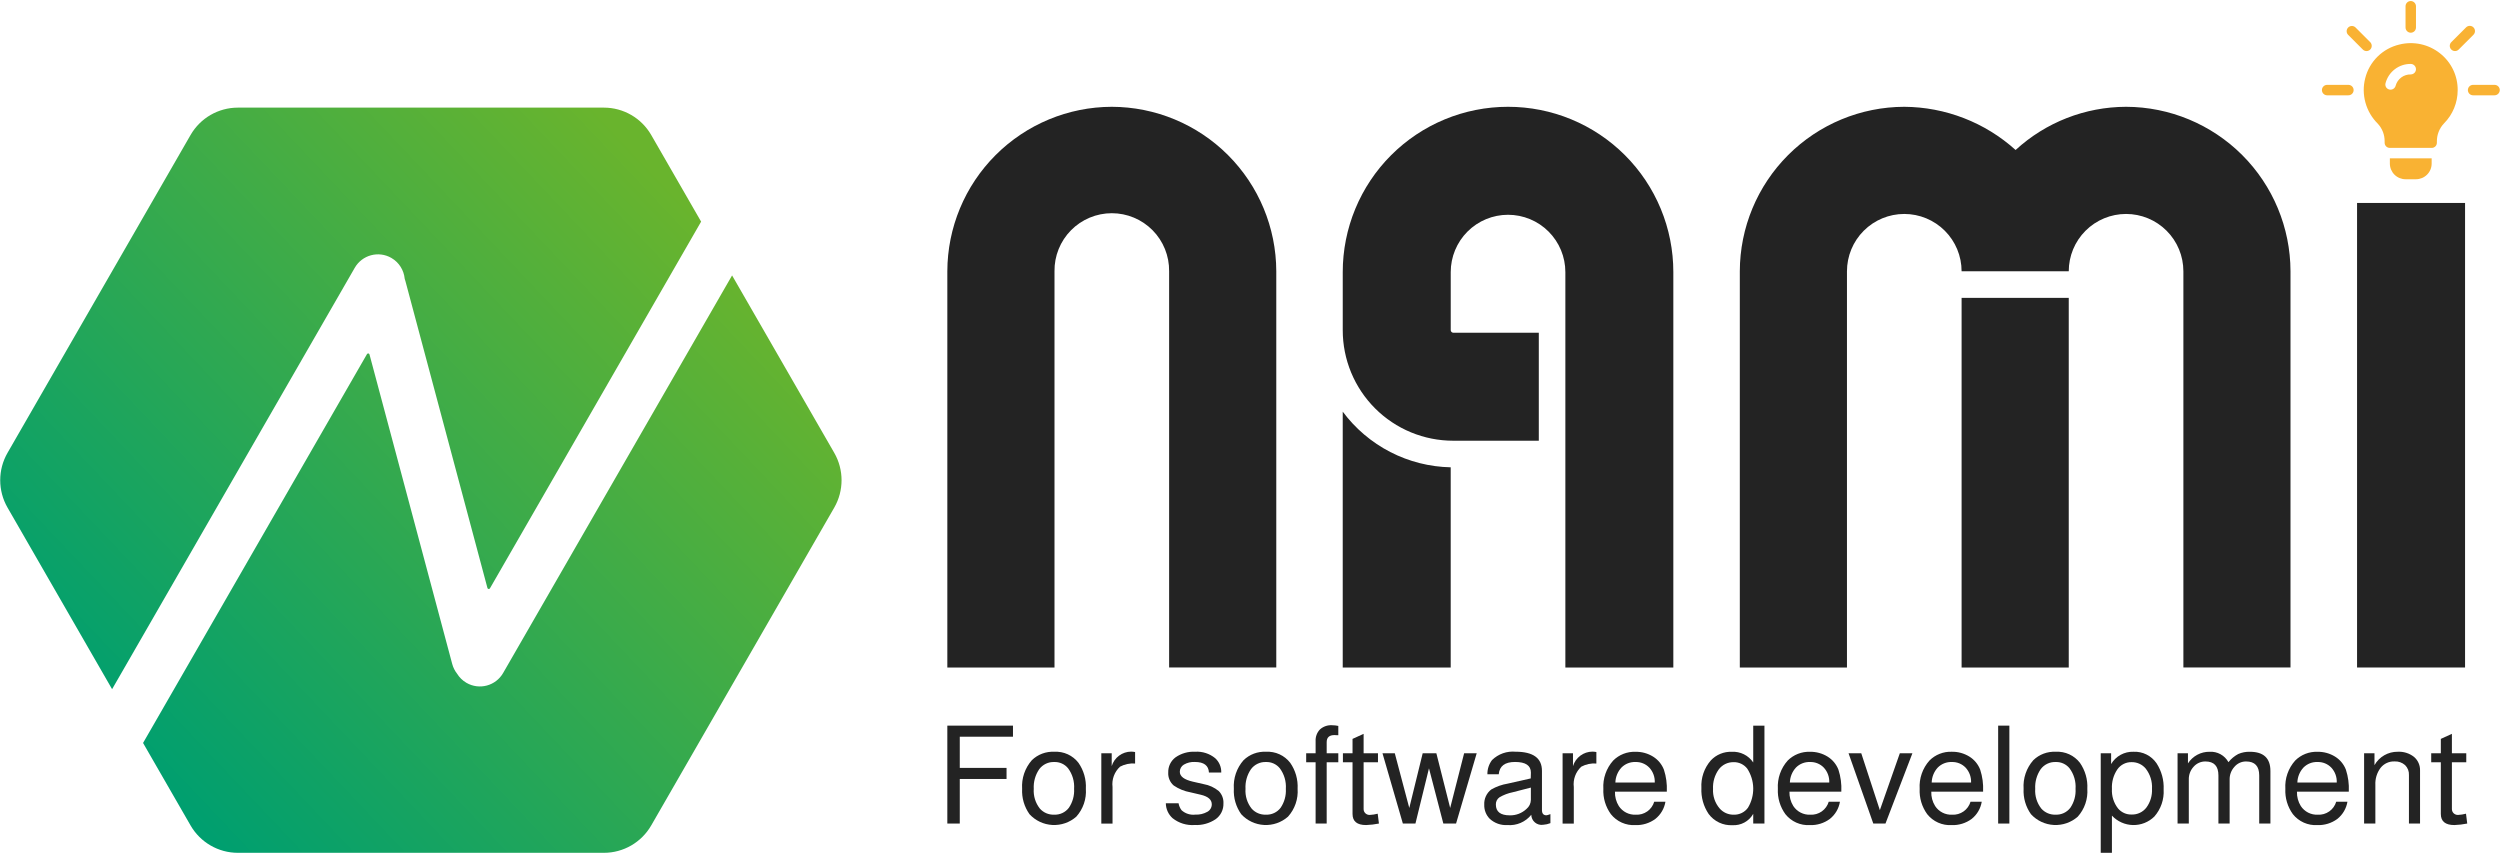
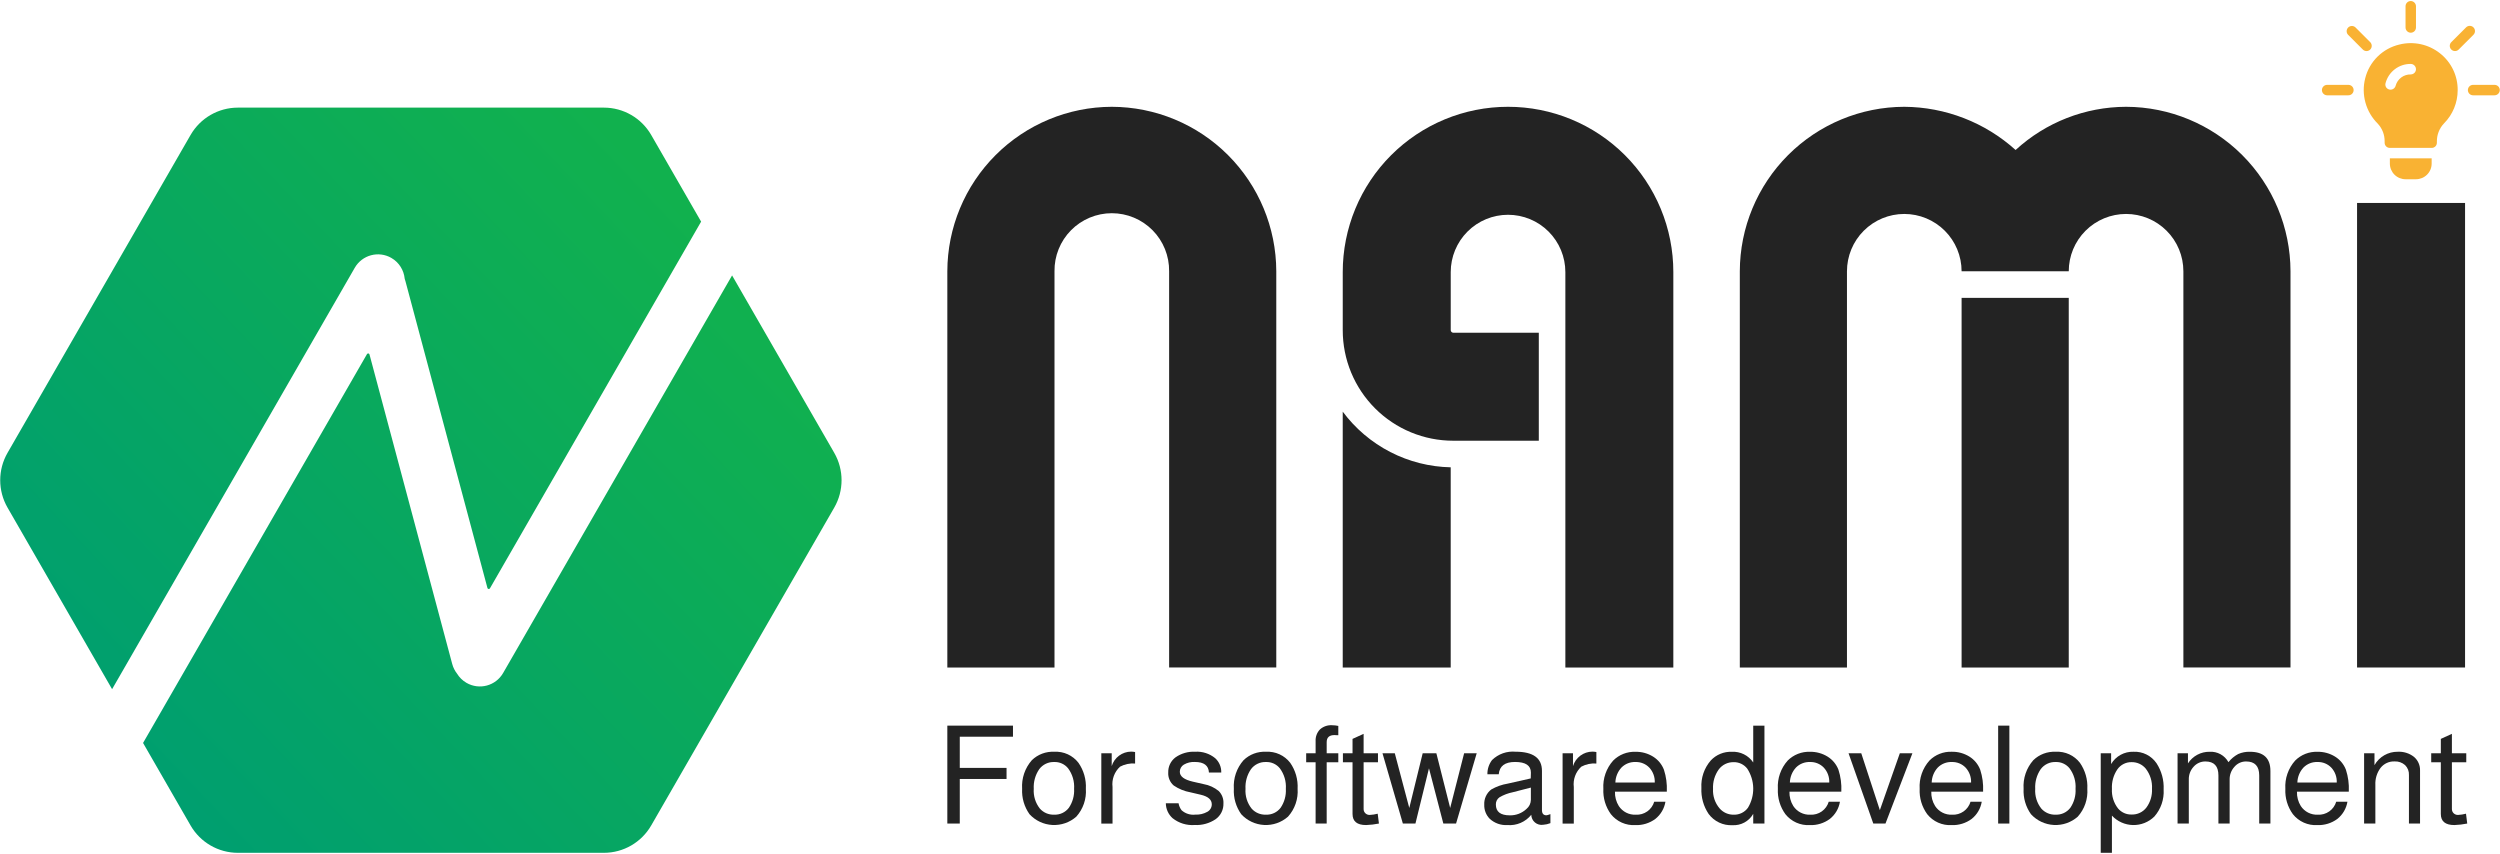
<svg xmlns="http://www.w3.org/2000/svg" width="1300" height="444" viewBox="0 0 1300 444" fill="none">
  <path d="M242.574 355.082C240.5 353.881 238.849 352.226 237.675 350.315C236.533 348.866 235.661 347.165 235.154 345.268L192.136 184.308C191.972 183.695 191.151 183.586 190.834 184.136L74.393 386.339L99.085 429.218C104.162 438.034 113.544 443.465 123.697 443.465H314.028C324.181 443.465 333.563 438.034 338.639 429.218L433.805 263.961C438.881 255.145 438.881 244.284 433.805 235.469L380.682 143.22L261.626 349.964C257.775 356.652 249.245 358.943 242.574 355.082Z" fill="url(#paint0_linear_233_324)" />
  <path d="M364.578 115.254L254.774 305.932C254.457 306.482 253.636 306.373 253.472 305.76L210.84 146.242C210.734 145.845 210.612 145.457 210.475 145.078C210.453 145.019 210.439 144.957 210.433 144.895C210.01 140.557 207.576 136.48 203.524 134.134C196.853 130.273 188.324 132.565 184.472 139.252L58.289 358.374L3.92 263.961C-1.157 255.145 -1.157 244.284 3.92 235.468L99.085 70.211C104.162 61.395 113.544 55.965 123.697 55.965L314.028 55.965C324.181 55.965 333.563 61.395 338.639 70.211L364.578 115.254Z" fill="url(#paint1_linear_233_324)" />
  <path d="M578.137 55.535C600.8 55.587 622.521 64.61 638.549 80.633C654.577 96.655 663.608 118.372 663.667 141.035V347.075H607.942V141.06C607.993 137.114 607.26 133.197 605.785 129.536C604.311 125.876 602.124 122.544 599.351 119.736C596.579 116.927 593.276 114.697 589.635 113.175C585.994 111.653 582.086 110.869 578.14 110.869C574.193 110.869 570.286 111.653 566.645 113.175C563.004 114.697 559.701 116.927 556.928 119.736C554.156 122.544 551.969 125.876 550.494 129.536C549.019 133.197 548.286 137.114 548.337 141.06V347.1H492.612V141.06C492.665 118.394 501.693 96.671 517.72 80.643C533.748 64.616 555.471 55.588 578.137 55.535Z" fill="#232323" />
  <path d="M784.173 55.535C795.463 55.528 806.644 57.746 817.076 62.063C827.508 66.38 836.986 72.711 844.97 80.694C852.953 88.677 859.285 98.156 863.603 108.588C867.92 119.02 870.139 130.2 870.133 141.49V347.1H813.988V141.49C813.988 133.585 810.848 126.004 805.258 120.415C799.668 114.825 792.088 111.685 784.183 111.685C776.278 111.685 768.697 114.825 763.107 120.415C757.518 126.004 754.378 133.585 754.378 141.49V171.73C754.399 172.067 754.543 172.385 754.783 172.624C755.022 172.862 755.34 173.005 755.678 173.025H800.178V229.175H755.678C748.133 229.179 740.661 227.696 733.689 224.81C726.718 221.925 720.383 217.694 715.047 212.359C709.712 207.024 705.48 200.69 702.594 193.718C699.708 186.747 698.224 179.275 698.228 171.73V141.49C698.221 130.201 700.44 119.022 704.756 108.591C709.073 98.16 715.403 88.683 723.385 80.7C731.367 72.717 740.844 66.385 751.274 62.068C761.705 57.75 772.884 55.53 784.173 55.535ZM698.218 214.06C704.75 222.847 713.205 230.023 722.938 235.039C732.67 240.055 743.421 242.779 754.368 243V347.1H698.218V214.06Z" fill="#232323" />
  <path d="M1105.56 55.535C1128.22 55.593 1149.93 64.62 1165.96 80.642C1181.98 96.663 1191 118.377 1191.06 141.035V347.075H1135.36V141.06C1135.36 133.155 1132.22 125.574 1126.63 119.985C1121.04 114.395 1113.46 111.255 1105.56 111.255C1097.65 111.255 1090.07 114.395 1084.48 119.985C1078.89 125.574 1075.75 133.155 1075.75 141.06H1020.03C1020.03 133.155 1016.89 125.574 1011.3 119.985C1005.71 114.395 998.132 111.255 990.227 111.255C982.322 111.255 974.741 114.395 969.152 119.985C963.562 125.574 960.422 133.155 960.422 141.06V347.1H904.702V141.06C904.755 118.394 913.783 96.671 929.81 80.643C945.838 64.616 967.561 55.588 990.227 55.535C1011.62 55.666 1032.22 63.66 1048.11 77.995C1063.78 63.601 1084.28 55.59 1105.56 55.535ZM1020.03 347.1V154.885H1075.75V347.1H1020.03Z" fill="#232323" />
  <path d="M1225.67 347.1V105.535H1281.83V347.1H1225.67Z" fill="#232323" />
  <path d="M1232.51 21.919L1224.83 14.244C1224.31 13.762 1223.63 13.499 1222.93 13.51C1222.22 13.521 1221.55 13.806 1221.05 14.304C1220.55 14.802 1220.27 15.474 1220.26 16.178C1220.24 16.883 1220.51 17.564 1220.99 18.079L1228.67 25.759C1229.18 26.268 1229.87 26.554 1230.59 26.554C1231.31 26.554 1232 26.268 1232.51 25.759C1233.02 25.25 1233.3 24.559 1233.3 23.839C1233.3 23.119 1233.02 22.428 1232.51 21.919Z" fill="#F9B233" />
  <path d="M1221.05 44.126H1210C1209.3 44.156 1208.64 44.455 1208.16 44.961C1207.67 45.468 1207.4 46.142 1207.4 46.843C1207.4 47.544 1207.67 48.218 1208.16 48.725C1208.64 49.231 1209.3 49.53 1210 49.56H1221.05C1221.41 49.576 1221.78 49.518 1222.12 49.388C1222.47 49.259 1222.78 49.061 1223.05 48.807C1223.31 48.553 1223.52 48.248 1223.67 47.911C1223.81 47.573 1223.88 47.21 1223.88 46.843C1223.88 46.476 1223.81 46.113 1223.67 45.775C1223.52 45.438 1223.31 45.133 1223.05 44.879C1222.78 44.625 1222.47 44.427 1222.12 44.298C1221.78 44.168 1221.41 44.11 1221.05 44.126Z" fill="#F9B233" />
  <path d="M1297.17 44.126H1286.13C1285.76 44.11 1285.39 44.168 1285.05 44.298C1284.71 44.427 1284.39 44.625 1284.13 44.879C1283.86 45.133 1283.65 45.438 1283.51 45.775C1283.37 46.113 1283.29 46.476 1283.29 46.843C1283.29 47.21 1283.37 47.573 1283.51 47.911C1283.65 48.248 1283.86 48.553 1284.13 48.807C1284.39 49.061 1284.71 49.259 1285.05 49.388C1285.39 49.518 1285.76 49.576 1286.13 49.56H1297.17C1297.89 49.551 1298.58 49.262 1299.08 48.754C1299.59 48.245 1299.88 47.559 1299.89 46.84C1299.89 46.484 1299.82 46.13 1299.68 45.801C1299.55 45.471 1299.35 45.172 1299.09 44.919C1298.84 44.667 1298.54 44.467 1298.21 44.331C1297.88 44.195 1297.53 44.125 1297.17 44.126Z" fill="#F9B233" />
  <path d="M1286.2 14.239C1285.94 13.986 1285.65 13.785 1285.32 13.647C1284.99 13.51 1284.63 13.44 1284.28 13.44C1283.92 13.44 1283.57 13.51 1283.24 13.647C1282.91 13.785 1282.61 13.986 1282.36 14.239L1274.68 21.914C1274.42 22.166 1274.22 22.465 1274.09 22.795C1273.95 23.124 1273.88 23.477 1273.88 23.834C1273.88 24.191 1273.95 24.544 1274.09 24.873C1274.22 25.203 1274.42 25.502 1274.68 25.754C1274.93 26.006 1275.23 26.206 1275.56 26.343C1275.89 26.479 1276.24 26.549 1276.6 26.549C1276.95 26.549 1277.31 26.479 1277.64 26.343C1277.96 26.206 1278.26 26.006 1278.52 25.754L1286.2 18.074C1286.45 17.822 1286.65 17.523 1286.78 17.194C1286.92 16.865 1286.99 16.513 1286.99 16.157C1286.99 15.8 1286.92 15.448 1286.78 15.119C1286.65 14.79 1286.45 14.491 1286.2 14.239Z" fill="#F9B233" />
  <path d="M1253.59 0.535C1253.23 0.535 1252.88 0.604 1252.55 0.74C1252.22 0.877 1251.92 1.077 1251.67 1.329C1251.42 1.581 1251.22 1.881 1251.08 2.21C1250.95 2.54 1250.88 2.893 1250.88 3.25V14.295C1250.88 15.013 1251.17 15.7 1251.68 16.208C1252.19 16.716 1252.87 17.006 1253.59 17.015C1253.95 17.016 1254.3 16.946 1254.63 16.809C1254.96 16.673 1255.26 16.472 1255.51 16.22C1255.77 15.967 1255.97 15.667 1256.1 15.336C1256.24 15.006 1256.31 14.652 1256.31 14.295V3.25C1256.3 2.533 1256.01 1.846 1255.5 1.339C1254.99 0.832 1254.31 0.543 1253.59 0.535Z" fill="#F9B233" />
  <path d="M1268.77 27.706C1265.84 25.385 1262.41 23.769 1258.76 22.98C1255.1 22.191 1251.32 22.251 1247.69 23.156C1243.4 24.166 1239.47 26.338 1236.33 29.433C1233.2 32.528 1230.97 36.426 1229.91 40.701C1228.84 44.868 1228.89 49.241 1230.04 53.386C1231.19 57.53 1233.4 61.301 1236.46 64.326C1238.8 66.842 1240.07 70.164 1240.01 73.596V74.186C1240 74.544 1240.07 74.901 1240.2 75.234C1240.34 75.567 1240.54 75.869 1240.79 76.123C1241.04 76.376 1241.35 76.576 1241.68 76.711C1242.01 76.846 1242.37 76.912 1242.73 76.906H1264.46C1264.82 76.912 1265.18 76.846 1265.51 76.711C1265.84 76.576 1266.14 76.376 1266.4 76.122C1266.65 75.868 1266.85 75.566 1266.98 75.233C1267.12 74.901 1267.18 74.544 1267.18 74.186V73.596C1267.14 70.082 1268.47 66.691 1270.9 64.146C1275.45 59.56 1277.99 53.36 1277.99 46.901C1278.03 43.208 1277.22 39.556 1275.62 36.227C1274.02 32.898 1271.68 29.982 1268.77 27.706ZM1253.59 38.706C1251.82 38.663 1250.08 39.215 1248.66 40.274C1247.23 41.334 1246.21 42.839 1245.74 44.551C1245.56 45.253 1245.11 45.858 1244.49 46.233C1243.87 46.607 1243.13 46.721 1242.43 46.551C1242.08 46.47 1241.75 46.318 1241.46 46.106C1241.17 45.894 1240.93 45.625 1240.74 45.316C1240.56 45.007 1240.45 44.664 1240.4 44.308C1240.36 43.952 1240.38 43.59 1240.48 43.246C1241.24 40.355 1242.94 37.8 1245.32 35.988C1247.69 34.176 1250.6 33.211 1253.59 33.246C1254.31 33.255 1255 33.544 1255.5 34.053C1256.01 34.561 1256.3 35.248 1256.31 35.966C1256.31 36.323 1256.24 36.678 1256.1 37.008C1255.97 37.339 1255.77 37.64 1255.52 37.893C1255.26 38.147 1254.96 38.348 1254.63 38.484C1254.3 38.621 1253.95 38.691 1253.59 38.691V38.706Z" fill="#F9B233" />
  <path d="M1242.73 82.342V85.057C1242.73 87.217 1243.59 89.288 1245.12 90.815C1246.65 92.343 1248.72 93.203 1250.88 93.207H1256.31C1258.47 93.203 1260.54 92.343 1262.07 90.816C1263.6 89.288 1264.46 87.218 1264.46 85.057V82.342H1242.73Z" fill="#F9B233" />
  <path d="M499.082 405.065V428.245H492.612V377.33H526.747V383.09H499.082V399.305H523.402V405.065H499.082Z" fill="#232323" />
  <path d="M548.223 390.916C550.631 390.775 553.037 391.226 555.231 392.229C557.424 393.233 559.339 394.757 560.808 396.671C563.555 400.618 564.907 405.369 564.648 410.171C564.832 412.798 564.487 415.435 563.632 417.926C562.777 420.416 561.431 422.71 559.673 424.671C556.255 427.677 551.796 429.226 547.25 428.987C542.704 428.748 538.432 426.739 535.348 423.391C532.61 419.543 531.257 414.881 531.508 410.166C531.329 407.478 531.683 404.78 532.55 402.23C533.417 399.679 534.779 397.324 536.558 395.301C538.097 393.808 539.927 392.649 541.934 391.894C543.941 391.14 546.082 390.807 548.223 390.916ZM548.223 396.246C546.713 396.186 545.212 396.494 543.848 397.145C542.485 397.796 541.3 398.769 540.398 399.981C538.351 402.976 537.351 406.564 537.553 410.186C537.297 413.901 538.438 417.578 540.753 420.496C541.677 421.532 542.82 422.35 544.099 422.892C545.378 423.433 546.761 423.684 548.148 423.626C549.615 423.694 551.076 423.407 552.407 422.788C553.739 422.169 554.9 421.236 555.793 420.071C557.776 417.17 558.74 413.693 558.533 410.186C558.79 406.37 557.681 402.588 555.403 399.516C554.541 398.452 553.444 397.603 552.198 397.036C550.952 396.468 549.591 396.198 548.223 396.246Z" fill="#232323" />
  <path d="M572.684 391.697H578.089V398.382C578.748 396.212 580.083 394.31 581.901 392.953C583.718 391.597 585.921 390.857 588.189 390.842C588.88 390.856 589.569 390.928 590.249 391.057V397.027C587.54 396.821 584.828 397.388 582.429 398.662C580.98 399.99 579.87 401.645 579.19 403.488C578.51 405.332 578.28 407.311 578.519 409.262V428.262H572.684V391.697Z" fill="#232323" />
  <path d="M635.053 401.72H628.648C628.465 398.054 626.025 396.22 621.328 396.22C619.326 396.115 617.336 396.596 615.603 397.605C614.956 397.988 614.42 398.535 614.052 399.191C613.683 399.846 613.494 400.588 613.503 401.34C613.503 403.71 615.755 405.417 620.258 406.46L625.878 407.74C628.781 408.239 631.503 409.488 633.773 411.365C634.598 412.207 635.238 413.211 635.654 414.314C636.07 415.417 636.252 416.593 636.188 417.77C636.241 419.366 635.899 420.951 635.193 422.383C634.486 423.815 633.437 425.051 632.138 425.98C628.911 428.149 625.066 429.211 621.183 429.005C617.056 429.298 612.969 428.029 609.733 425.45C608.644 424.471 607.77 423.276 607.168 421.941C606.565 420.606 606.247 419.16 606.233 417.695H612.848C613.072 419.011 613.609 420.255 614.413 421.32C615.378 422.192 616.519 422.846 617.759 423.24C618.998 423.633 620.307 423.756 621.598 423.6C623.768 423.709 625.924 423.203 627.818 422.14C628.517 421.762 629.1 421.202 629.506 420.52C629.913 419.838 630.128 419.059 630.128 418.265C630.128 415.852 628.257 414.194 624.513 413.29L619.013 412.005C615.901 411.451 612.941 410.245 610.328 408.465C609.367 407.633 608.61 406.59 608.117 405.417C607.623 404.245 607.407 402.975 607.483 401.705C607.432 400.18 607.751 398.664 608.414 397.289C609.076 395.914 610.063 394.72 611.288 393.81C614.273 391.735 617.863 390.711 621.493 390.9C625.252 390.665 628.961 391.858 631.878 394.24C632.92 395.181 633.744 396.338 634.292 397.63C634.84 398.921 635.1 400.318 635.053 401.72Z" fill="#232323" />
  <path d="M658.328 390.916C660.737 390.776 663.143 391.227 665.338 392.23C667.532 393.233 669.448 394.757 670.918 396.671C673.666 400.617 675.017 405.369 674.758 410.171C674.939 412.799 674.59 415.437 673.731 417.928C672.872 420.419 671.521 422.712 669.758 424.671C666.341 427.677 661.883 429.226 657.337 428.987C652.792 428.747 648.521 426.739 645.438 423.391C642.701 419.543 641.347 414.881 641.598 410.166C641.419 407.477 641.772 404.78 642.639 402.229C643.505 399.678 644.868 397.323 646.648 395.301C648.189 393.806 650.021 392.645 652.031 391.89C654.041 391.136 656.184 390.804 658.328 390.916ZM658.328 396.246C656.819 396.186 655.317 396.495 653.954 397.145C652.59 397.796 651.406 398.769 650.503 399.981C648.458 402.976 647.46 406.564 647.663 410.186C647.405 413.901 648.546 417.579 650.863 420.496C651.787 421.533 652.93 422.351 654.209 422.892C655.488 423.434 656.871 423.684 658.258 423.626C659.725 423.694 661.186 423.406 662.517 422.787C663.849 422.168 665.01 421.236 665.903 420.071C667.886 417.17 668.85 413.693 668.643 410.186C668.901 406.37 667.791 402.587 665.513 399.516C664.65 398.452 663.552 397.604 662.305 397.036C661.058 396.469 659.697 396.198 658.328 396.246Z" fill="#232323" />
  <path d="M695.921 391.698V396.388H689.876V428.248H684.116V396.388H679.211V391.698H684.116V385.438C684.051 384.32 684.216 383.2 684.602 382.148C684.987 381.096 685.584 380.135 686.356 379.323C687.205 378.554 688.2 377.963 689.281 377.584C690.362 377.206 691.508 377.047 692.651 377.118C693.75 377.125 694.846 377.244 695.921 377.473V382.308H695.281C694.781 382.263 694.311 382.238 693.931 382.238C691.228 382.238 689.876 383.471 689.876 385.938V391.698H695.921Z" fill="#232323" />
  <path d="M716.548 391.694V396.384H709.078V420.709C709.07 421.112 709.145 421.513 709.298 421.886C709.451 422.259 709.679 422.597 709.968 422.879C710.273 423.176 710.635 423.407 711.032 423.56C711.429 423.712 711.853 423.781 712.278 423.764C713.672 423.694 715.054 423.479 716.403 423.124L717.043 428.244C714.84 428.686 712.604 428.949 710.358 429.029C705.665 429.029 703.318 427.109 703.318 423.269V396.384H698.318V391.694H703.318V384.224L709.078 381.594V391.694H716.548Z" fill="#232323" />
  <path d="M757.152 428.247H750.537L743.067 399.517L736.027 428.247H729.487L718.892 391.697H725.292L732.827 420.142L739.797 391.697H746.907L754.092 420.142L761.347 391.697H767.887L757.152 428.247Z" fill="#232323" />
  <path d="M806.218 423.34V428.035C805.015 428.513 803.745 428.8 802.453 428.885C801.697 429.002 800.925 428.956 800.188 428.751C799.452 428.545 798.768 428.184 798.181 427.693C797.595 427.202 797.121 426.591 796.79 425.901C796.459 425.212 796.28 424.459 796.263 423.695C794.786 425.535 792.88 426.984 790.711 427.914C788.543 428.845 786.179 429.228 783.828 429.03C782.157 429.132 780.483 428.894 778.906 428.332C777.33 427.77 775.883 426.895 774.653 425.76C773.706 424.797 772.966 423.65 772.477 422.39C771.989 421.131 771.763 419.785 771.813 418.435C771.733 416.924 772.021 415.416 772.652 414.041C773.284 412.665 774.24 411.464 775.438 410.54C778.099 409.01 781.014 407.974 784.043 407.48L795.988 404.78L796.063 401.72C796.063 398.053 793.313 396.22 787.813 396.22C782.55 396.22 779.728 398.353 779.348 402.62H773.448C773.397 399.953 774.248 397.347 775.863 395.225C777.465 393.657 779.39 392.457 781.503 391.708C783.616 390.96 785.866 390.68 788.098 390.89C797.245 390.89 801.818 394.208 801.818 400.845V421.255C801.818 423.055 802.601 423.955 804.168 423.955C804.682 423.87 805.186 423.728 805.668 423.53C805.855 423.478 806.039 423.415 806.218 423.34ZM796.053 409.545L786.663 411.96C784.224 412.448 781.882 413.337 779.733 414.59C779.127 415.009 778.636 415.574 778.307 416.233C777.977 416.892 777.819 417.624 777.848 418.36C777.848 422.107 780.265 423.98 785.098 423.98C788.318 424.054 791.438 422.853 793.778 420.64C794.475 420.069 795.04 419.354 795.432 418.543C795.825 417.732 796.037 416.846 796.053 415.945V409.545Z" fill="#232323" />
  <path d="M812.547 391.697H817.952V398.382C818.611 396.212 819.947 394.31 821.764 392.953C823.581 391.597 825.784 390.857 828.052 390.842C828.743 390.856 829.432 390.928 830.112 391.057V397.027C827.403 396.82 824.691 397.387 822.292 398.662C820.843 399.989 819.731 401.644 819.05 403.488C818.37 405.331 818.139 407.311 818.377 409.262V428.262H812.547V391.697Z" fill="#232323" />
  <path d="M866.738 411.675H839.783C839.693 414.308 840.389 416.909 841.783 419.145C842.736 420.595 844.049 421.773 845.595 422.562C847.141 423.351 848.865 423.724 850.598 423.645C852.726 423.768 854.833 423.168 856.576 421.941C858.319 420.715 859.595 418.934 860.198 416.89H866.028C865.451 420.427 863.576 423.622 860.768 425.85C857.769 428.062 854.107 429.19 850.383 429.05C847.961 429.191 845.54 428.747 843.324 427.757C841.109 426.767 839.164 425.259 837.653 423.36C834.893 419.547 833.514 414.907 833.743 410.205C833.581 407.535 833.95 404.859 834.829 402.332C835.708 399.806 837.079 397.478 838.863 395.485C840.378 393.969 842.19 392.782 844.185 391.999C846.181 391.216 848.316 390.854 850.458 390.935C853.68 390.872 856.852 391.74 859.593 393.435C862.173 395.034 864.159 397.432 865.248 400.265C866.418 403.89 866.926 407.695 866.748 411.5L866.738 411.675ZM860.478 406.91C860.539 405.503 860.323 404.097 859.841 402.773C859.359 401.449 858.62 400.233 857.668 399.195C856.742 398.222 855.62 397.457 854.376 396.948C853.133 396.44 851.796 396.2 850.453 396.245C849.105 396.193 847.76 396.422 846.505 396.918C845.25 397.414 844.112 398.165 843.163 399.125C841.201 401.252 840.076 404.018 839.998 406.91H860.478Z" fill="#232323" />
  <path d="M917.512 377.33V428.245H911.677V423.2C910.605 425.093 909.025 426.649 907.116 427.691C905.206 428.734 903.044 429.222 900.872 429.1C898.488 429.222 896.112 428.753 893.953 427.736C891.795 426.719 889.92 425.185 888.497 423.27C885.819 419.293 884.497 414.559 884.727 409.77C884.42 404.524 886.181 399.368 889.632 395.405C891.022 393.926 892.713 392.762 894.59 391.99C896.468 391.219 898.488 390.857 900.517 390.93C902.698 390.808 904.873 391.256 906.829 392.228C908.786 393.2 910.456 394.663 911.677 396.475V377.345L917.512 377.33ZM901.512 396.33C900.004 396.292 898.509 396.618 897.154 397.28C895.799 397.943 894.623 398.922 893.727 400.135C891.64 403.063 890.601 406.609 890.777 410.2C890.563 413.903 891.786 417.546 894.192 420.37C895.106 421.427 896.244 422.269 897.523 422.834C898.801 423.399 900.189 423.675 901.587 423.64C903.017 423.683 904.436 423.375 905.719 422.742C907.002 422.109 908.11 421.171 908.947 420.01C910.8 416.927 911.747 413.383 911.678 409.786C911.609 406.19 910.527 402.685 908.557 399.675C907.722 398.608 906.65 397.749 905.427 397.166C904.204 396.583 902.862 396.292 901.507 396.315L901.512 396.33Z" fill="#232323" />
  <path d="M957.478 411.675H930.523C930.433 414.309 931.13 416.909 932.523 419.145C933.479 420.594 934.793 421.771 936.339 422.559C937.885 423.348 939.609 423.722 941.343 423.645C943.471 423.768 945.578 423.168 947.321 421.941C949.064 420.715 950.341 418.934 950.943 416.89H956.773C956.197 420.428 954.321 423.622 951.513 425.85C948.513 428.061 944.852 429.19 941.128 429.05C938.706 429.191 936.285 428.748 934.069 427.758C931.854 426.768 929.909 425.259 928.398 423.36C925.636 419.548 924.256 414.907 924.488 410.205C924.326 407.535 924.696 404.859 925.574 402.333C926.453 399.806 927.824 397.478 929.608 395.485C931.123 393.969 932.935 392.782 934.93 391.999C936.926 391.216 939.061 390.853 941.203 390.935C944.425 390.873 947.597 391.741 950.338 393.435C952.918 395.034 954.904 397.432 955.993 400.265C957.163 403.89 957.671 407.696 957.493 411.5L957.478 411.675ZM951.218 406.91C951.28 405.503 951.063 404.097 950.581 402.773C950.099 401.449 949.36 400.234 948.408 399.195C947.482 398.222 946.36 397.457 945.116 396.948C943.873 396.44 942.536 396.2 941.193 396.245C939.845 396.193 938.5 396.422 937.245 396.918C935.99 397.414 934.852 398.166 933.903 399.125C931.941 401.252 930.816 404.018 930.738 406.91H951.218Z" fill="#232323" />
  <path d="M980.447 428.247H974.112L961.242 391.697H967.857L977.527 421.282L987.912 391.697H994.452L980.447 428.247Z" fill="#232323" />
  <path d="M1031.22 411.676H1004.27C1004.18 414.309 1004.87 416.909 1006.27 419.145C1007.22 420.596 1008.53 421.774 1010.08 422.563C1011.62 423.352 1013.35 423.725 1015.08 423.646C1017.21 423.769 1019.32 423.168 1021.06 421.942C1022.8 420.715 1024.08 418.935 1024.68 416.891H1030.51C1029.93 420.427 1028.06 423.621 1025.25 425.85C1022.25 428.062 1018.59 429.19 1014.87 429.051C1012.44 429.192 1010.02 428.749 1007.81 427.758C1005.59 426.768 1003.65 425.26 1002.14 423.361C999.375 419.547 997.996 414.907 998.226 410.205C998.057 407.533 998.421 404.854 999.296 402.324C1000.17 399.793 1001.54 397.462 1003.33 395.466C1004.84 393.949 1006.65 392.762 1008.65 391.979C1010.64 391.196 1012.77 390.834 1014.92 390.915C1018.14 390.852 1021.31 391.72 1024.06 393.415C1026.64 395.013 1028.62 397.412 1029.71 400.245C1030.88 403.87 1031.39 407.676 1031.21 411.481L1031.22 411.676ZM1024.96 406.911C1025.08 404.068 1024.07 401.294 1022.15 399.196C1021.22 398.222 1020.1 397.456 1018.86 396.948C1017.61 396.44 1016.27 396.2 1014.93 396.246C1013.58 396.194 1012.24 396.424 1010.98 396.92C1009.73 397.416 1008.59 398.167 1007.64 399.125C1005.68 401.254 1004.56 404.019 1004.48 406.911H1024.96Z" fill="#232323" />
  <path d="M1044.87 377.33V428.245H1039.04V377.33H1044.87Z" fill="#232323" />
  <path d="M1068.98 390.916C1071.39 390.776 1073.79 391.227 1075.99 392.23C1078.18 393.233 1080.1 394.757 1081.57 396.671C1084.31 400.617 1085.67 405.369 1085.41 410.171C1085.59 412.797 1085.24 415.434 1084.39 417.925C1083.54 420.416 1082.19 422.709 1080.43 424.671C1077.01 427.677 1072.55 429.226 1068.01 428.987C1063.46 428.748 1059.19 426.739 1056.11 423.391C1053.37 419.543 1052.02 414.881 1052.27 410.166C1052.09 407.477 1052.44 404.78 1053.31 402.229C1054.17 399.678 1055.54 397.323 1057.32 395.301C1058.86 393.808 1060.68 392.649 1062.69 391.895C1064.7 391.14 1066.84 390.807 1068.98 390.916ZM1068.98 396.246C1067.47 396.185 1065.97 396.494 1064.6 397.145C1063.24 397.796 1062.06 398.769 1061.16 399.981C1059.11 402.976 1058.11 406.563 1058.31 410.186C1058.06 413.901 1059.2 417.578 1061.51 420.496C1062.44 421.532 1063.58 422.35 1064.86 422.891C1066.14 423.433 1067.52 423.684 1068.91 423.626C1070.37 423.693 1071.84 423.405 1073.17 422.786C1074.5 422.167 1075.66 421.236 1076.56 420.071C1078.54 417.169 1079.5 413.692 1079.29 410.186C1079.55 406.37 1078.44 402.587 1076.16 399.516C1075.3 398.452 1074.2 397.603 1072.95 397.035C1071.71 396.468 1070.35 396.197 1068.98 396.246Z" fill="#232323" />
  <path d="M1092.38 443.464V391.694H1097.78V397.309C1098.97 395.291 1100.68 393.632 1102.73 392.506C1104.78 391.381 1107.1 390.83 1109.44 390.914C1111.78 390.81 1114.1 391.304 1116.19 392.349C1118.28 393.394 1120.07 394.955 1121.39 396.884C1124.02 400.935 1125.32 405.712 1125.09 410.539C1125.4 415.688 1123.66 420.75 1120.25 424.619C1118.78 426.059 1117.04 427.191 1115.13 427.947C1113.22 428.703 1111.17 429.069 1109.12 429.022C1107.06 428.976 1105.04 428.518 1103.17 427.676C1101.29 426.833 1099.6 425.624 1098.2 424.119V443.464H1092.38ZM1108.44 396.314C1106.99 396.281 1105.55 396.608 1104.26 397.266C1102.96 397.923 1101.85 398.892 1101.02 400.084C1099.01 403.055 1098.02 406.601 1098.2 410.184C1097.99 413.873 1099.12 417.515 1101.4 420.424C1102.27 421.442 1103.35 422.252 1104.57 422.794C1105.78 423.336 1107.11 423.596 1108.44 423.554C1109.93 423.604 1111.4 423.297 1112.75 422.659C1114.09 422.022 1115.26 421.072 1116.16 419.889C1118.2 417.078 1119.22 413.653 1119.04 410.184C1119.26 406.396 1118.1 402.658 1115.77 399.659C1114.88 398.589 1113.76 397.732 1112.49 397.153C1111.22 396.574 1109.84 396.288 1108.44 396.314Z" fill="#232323" />
  <path d="M1132.33 391.695H1137.74V396.965C1138.94 395.087 1140.61 393.546 1142.57 392.49C1144.54 391.433 1146.74 390.894 1148.97 390.925C1150.95 390.8 1152.93 391.242 1154.66 392.198C1156.4 393.154 1157.83 394.586 1158.79 396.325C1160.17 394.584 1161.9 393.145 1163.87 392.095C1165.78 391.259 1167.86 390.859 1169.95 390.925C1177.06 390.925 1180.62 394.258 1180.62 400.925V428.23H1174.79V403.215C1174.79 398.382 1172.51 395.963 1167.96 395.96C1166.81 395.95 1165.67 396.193 1164.62 396.673C1163.58 397.152 1162.65 397.856 1161.91 398.735C1160.26 400.54 1159.37 402.907 1159.41 405.35V428.245H1153.58V403.215C1153.58 398.382 1151.33 395.963 1146.83 395.96C1145.66 395.945 1144.51 396.183 1143.45 396.656C1142.39 397.129 1141.44 397.826 1140.68 398.7C1139.01 400.507 1138.11 402.893 1138.18 405.35V428.245H1132.33V391.695Z" fill="#232323" />
  <path d="M1221.37 411.675H1194.42C1194.33 414.308 1195.03 416.908 1196.42 419.145C1197.37 420.593 1198.69 421.769 1200.23 422.558C1201.78 423.347 1203.5 423.721 1205.23 423.645C1207.36 423.769 1209.47 423.168 1211.21 421.942C1212.96 420.715 1214.23 418.935 1214.84 416.89H1220.67C1220.09 420.427 1218.21 423.621 1215.41 425.85C1212.41 428.059 1208.75 429.187 1205.02 429.05C1202.6 429.191 1200.18 428.748 1197.96 427.758C1195.75 426.768 1193.8 425.259 1192.29 423.36C1189.53 419.549 1188.15 414.908 1188.38 410.205C1188.22 407.535 1188.58 404.859 1189.46 402.332C1190.34 399.806 1191.71 397.478 1193.5 395.485C1195.01 393.969 1196.83 392.782 1198.82 391.999C1200.82 391.216 1202.95 390.854 1205.1 390.935C1208.32 390.873 1211.49 391.741 1214.23 393.435C1216.81 395.032 1218.8 397.432 1219.88 400.265C1221.05 403.889 1221.56 407.695 1221.38 411.5L1221.37 411.675ZM1215.11 406.91C1215.17 405.503 1214.96 404.097 1214.48 402.773C1214 401.45 1213.26 400.234 1212.31 399.195C1211.38 398.222 1210.26 397.457 1209.02 396.948C1207.77 396.44 1206.43 396.2 1205.09 396.245C1203.74 396.193 1202.4 396.422 1201.14 396.918C1199.89 397.414 1198.75 398.166 1197.8 399.125C1195.84 401.251 1194.71 404.017 1194.63 406.91H1215.11Z" fill="#232323" />
  <path d="M1229.33 391.695H1234.73V397.88C1235.93 395.739 1237.69 393.962 1239.82 392.736C1241.95 391.51 1244.37 390.881 1246.82 390.915C1249.87 390.748 1252.88 391.696 1255.28 393.58C1256.31 394.455 1257.13 395.553 1257.67 396.791C1258.22 398.029 1258.47 399.374 1258.42 400.725V428.225H1252.65V403.055C1252.7 402.097 1252.55 401.14 1252.21 400.244C1251.86 399.349 1251.33 398.537 1250.65 397.86C1249.14 396.523 1247.17 395.834 1245.15 395.94C1243.76 395.889 1242.38 396.165 1241.12 396.746C1239.86 397.327 1238.76 398.197 1237.9 399.285C1235.99 401.843 1235.03 404.987 1235.19 408.175V428.225H1229.33V391.695Z" fill="#232323" />
  <path d="M1282.46 391.694V396.384H1274.99V420.709C1274.99 421.112 1275.06 421.513 1275.21 421.886C1275.37 422.259 1275.59 422.597 1275.88 422.879C1276.19 423.176 1276.55 423.407 1276.95 423.56C1277.34 423.712 1277.77 423.781 1278.19 423.764C1279.59 423.693 1280.97 423.479 1282.32 423.124L1282.96 428.244C1280.76 428.686 1278.52 428.949 1276.27 429.029C1271.58 429.029 1269.23 427.109 1269.23 423.269V396.384H1264.23V391.694H1269.23V384.224L1274.99 381.594V391.694H1282.46Z" fill="#232323" />
  <defs>
    <linearGradient id="paint0_linear_233_324" x1="66.908" y1="389.54" x2="361.033" y2="110.974" gradientUnits="userSpaceOnUse">
      <stop stop-color="#009F6F" />
-       <stop offset="1" stop-color="#69B42D" />
+       <stop offset="1" stop-color="#11b14e" />
    </linearGradient>
    <linearGradient id="paint1_linear_233_324" x1="66.908" y1="389.54" x2="361.033" y2="110.974" gradientUnits="userSpaceOnUse">
      <stop stop-color="#009F6F" />
-       <stop offset="1" stop-color="#69B42D" />
+       <stop offset="1" stop-color="#11b14e" />
    </linearGradient>
  </defs>
</svg>
